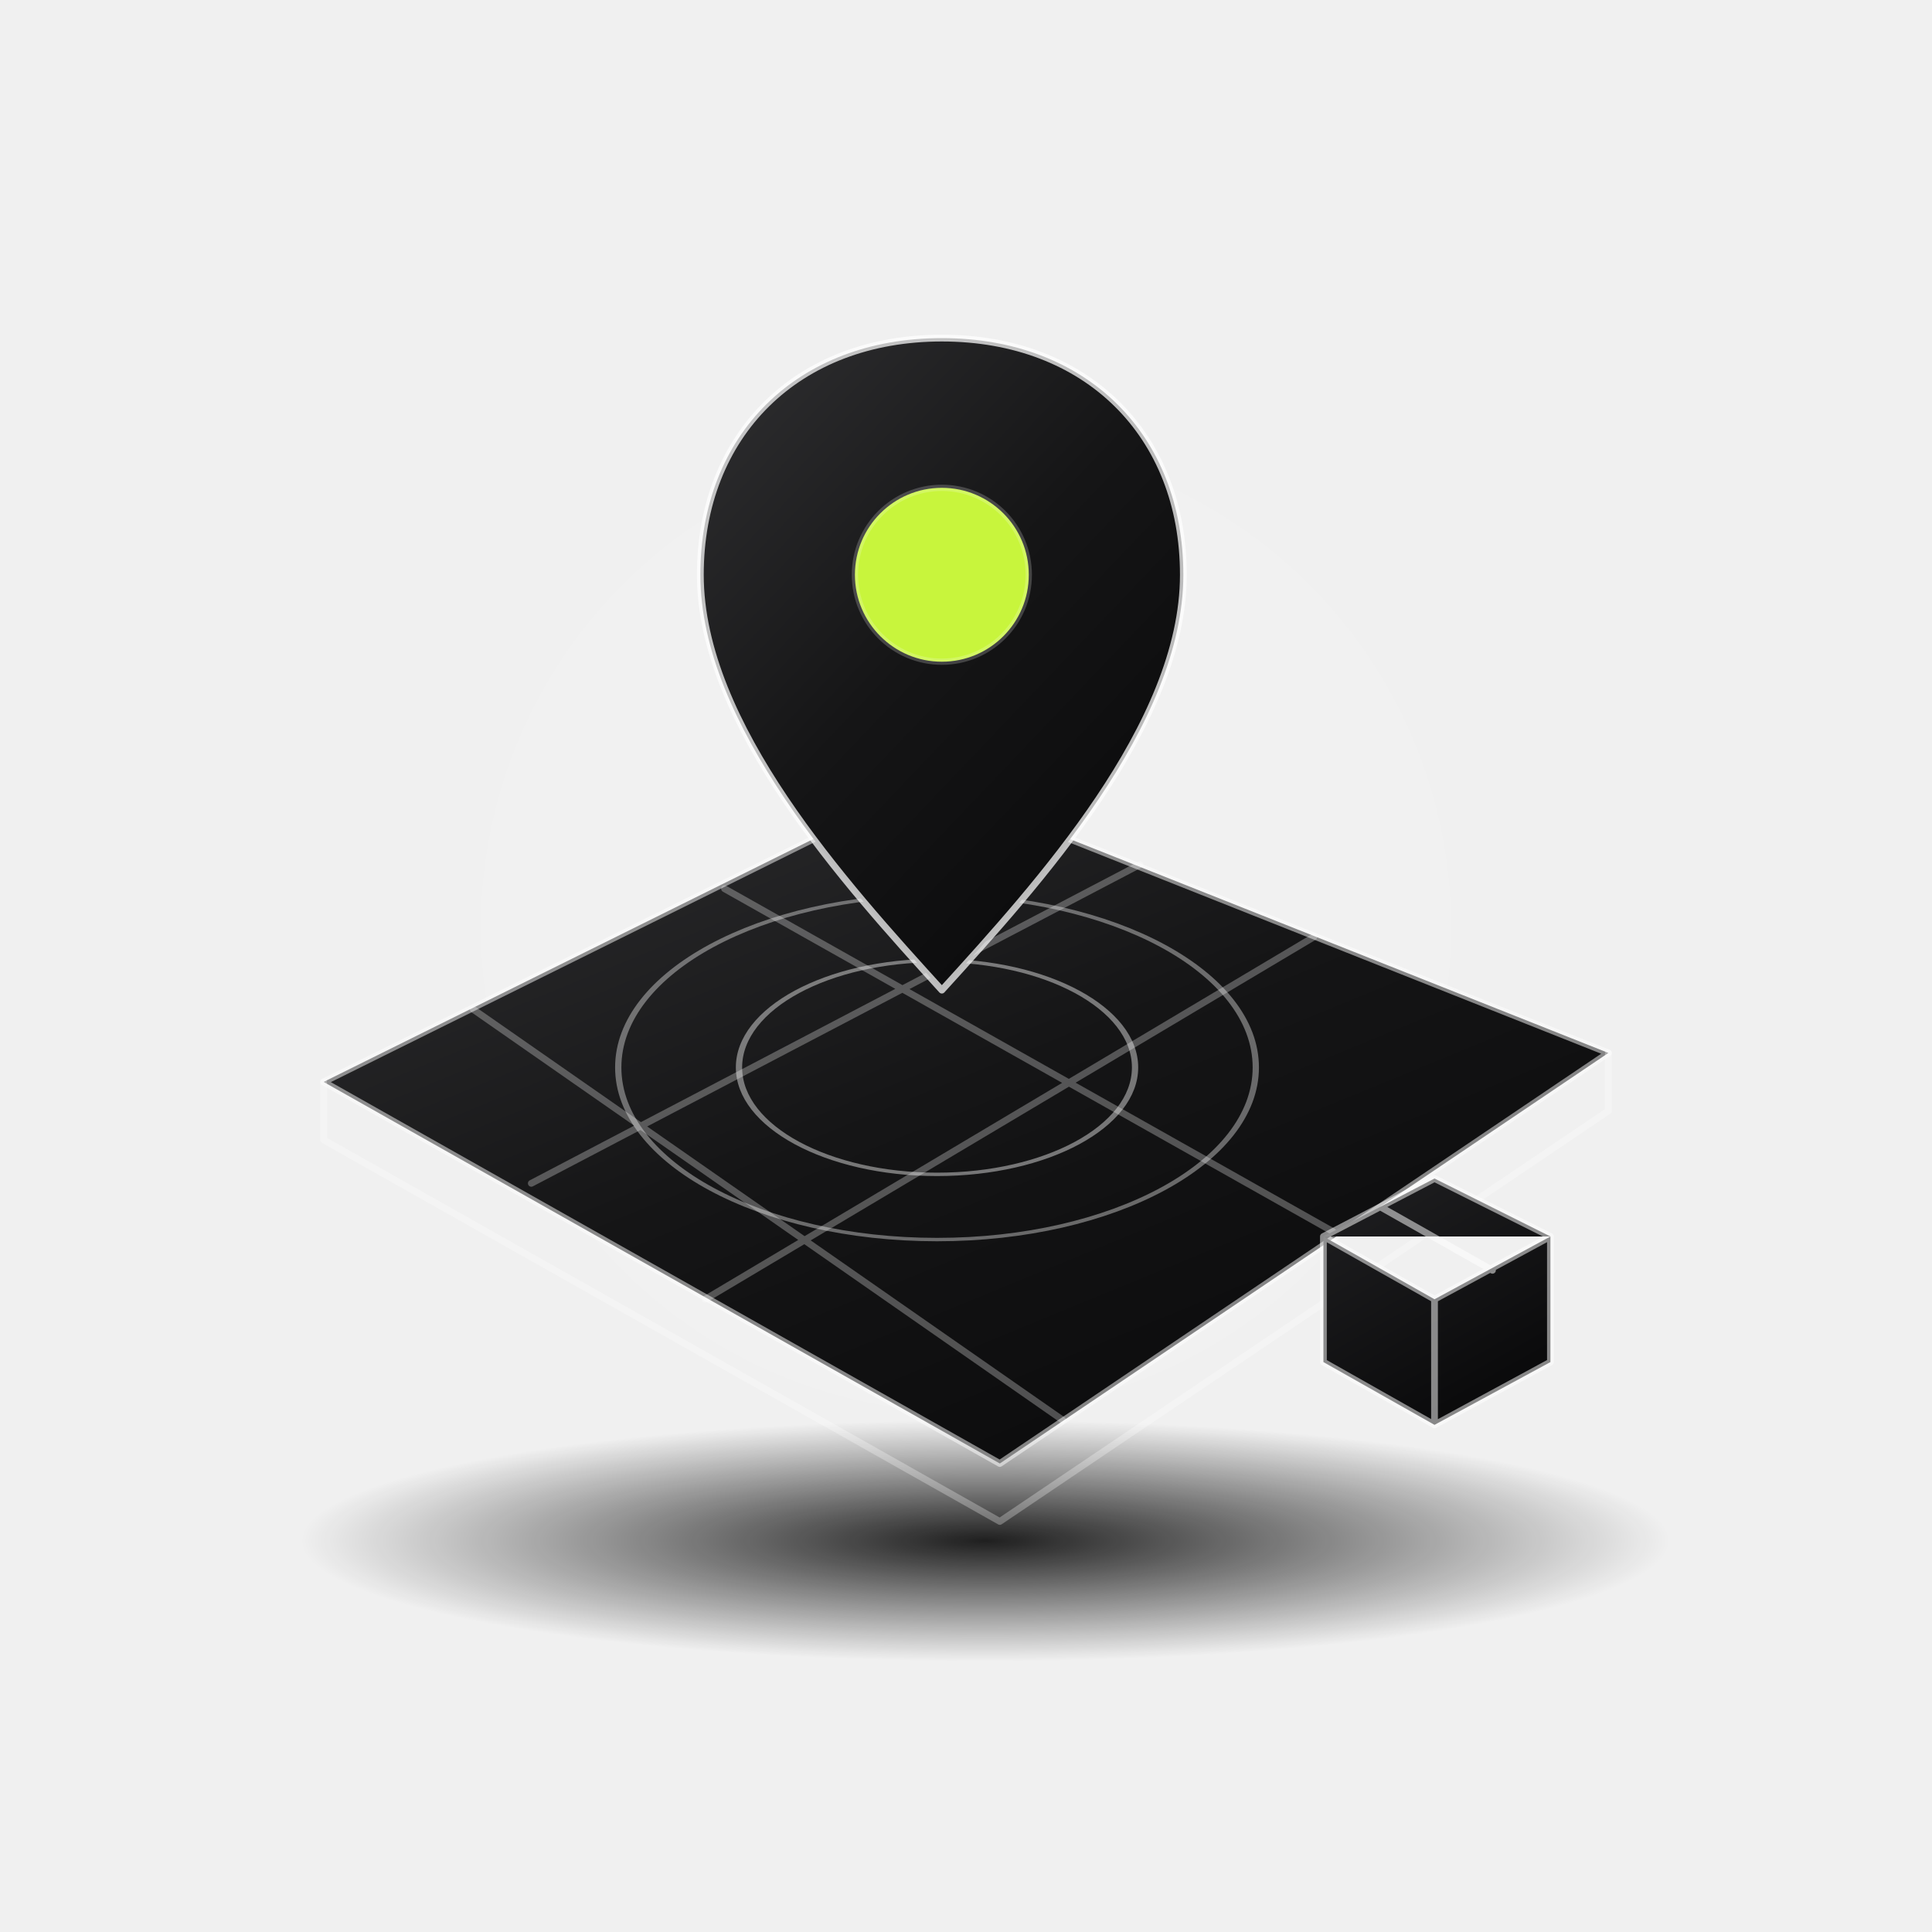
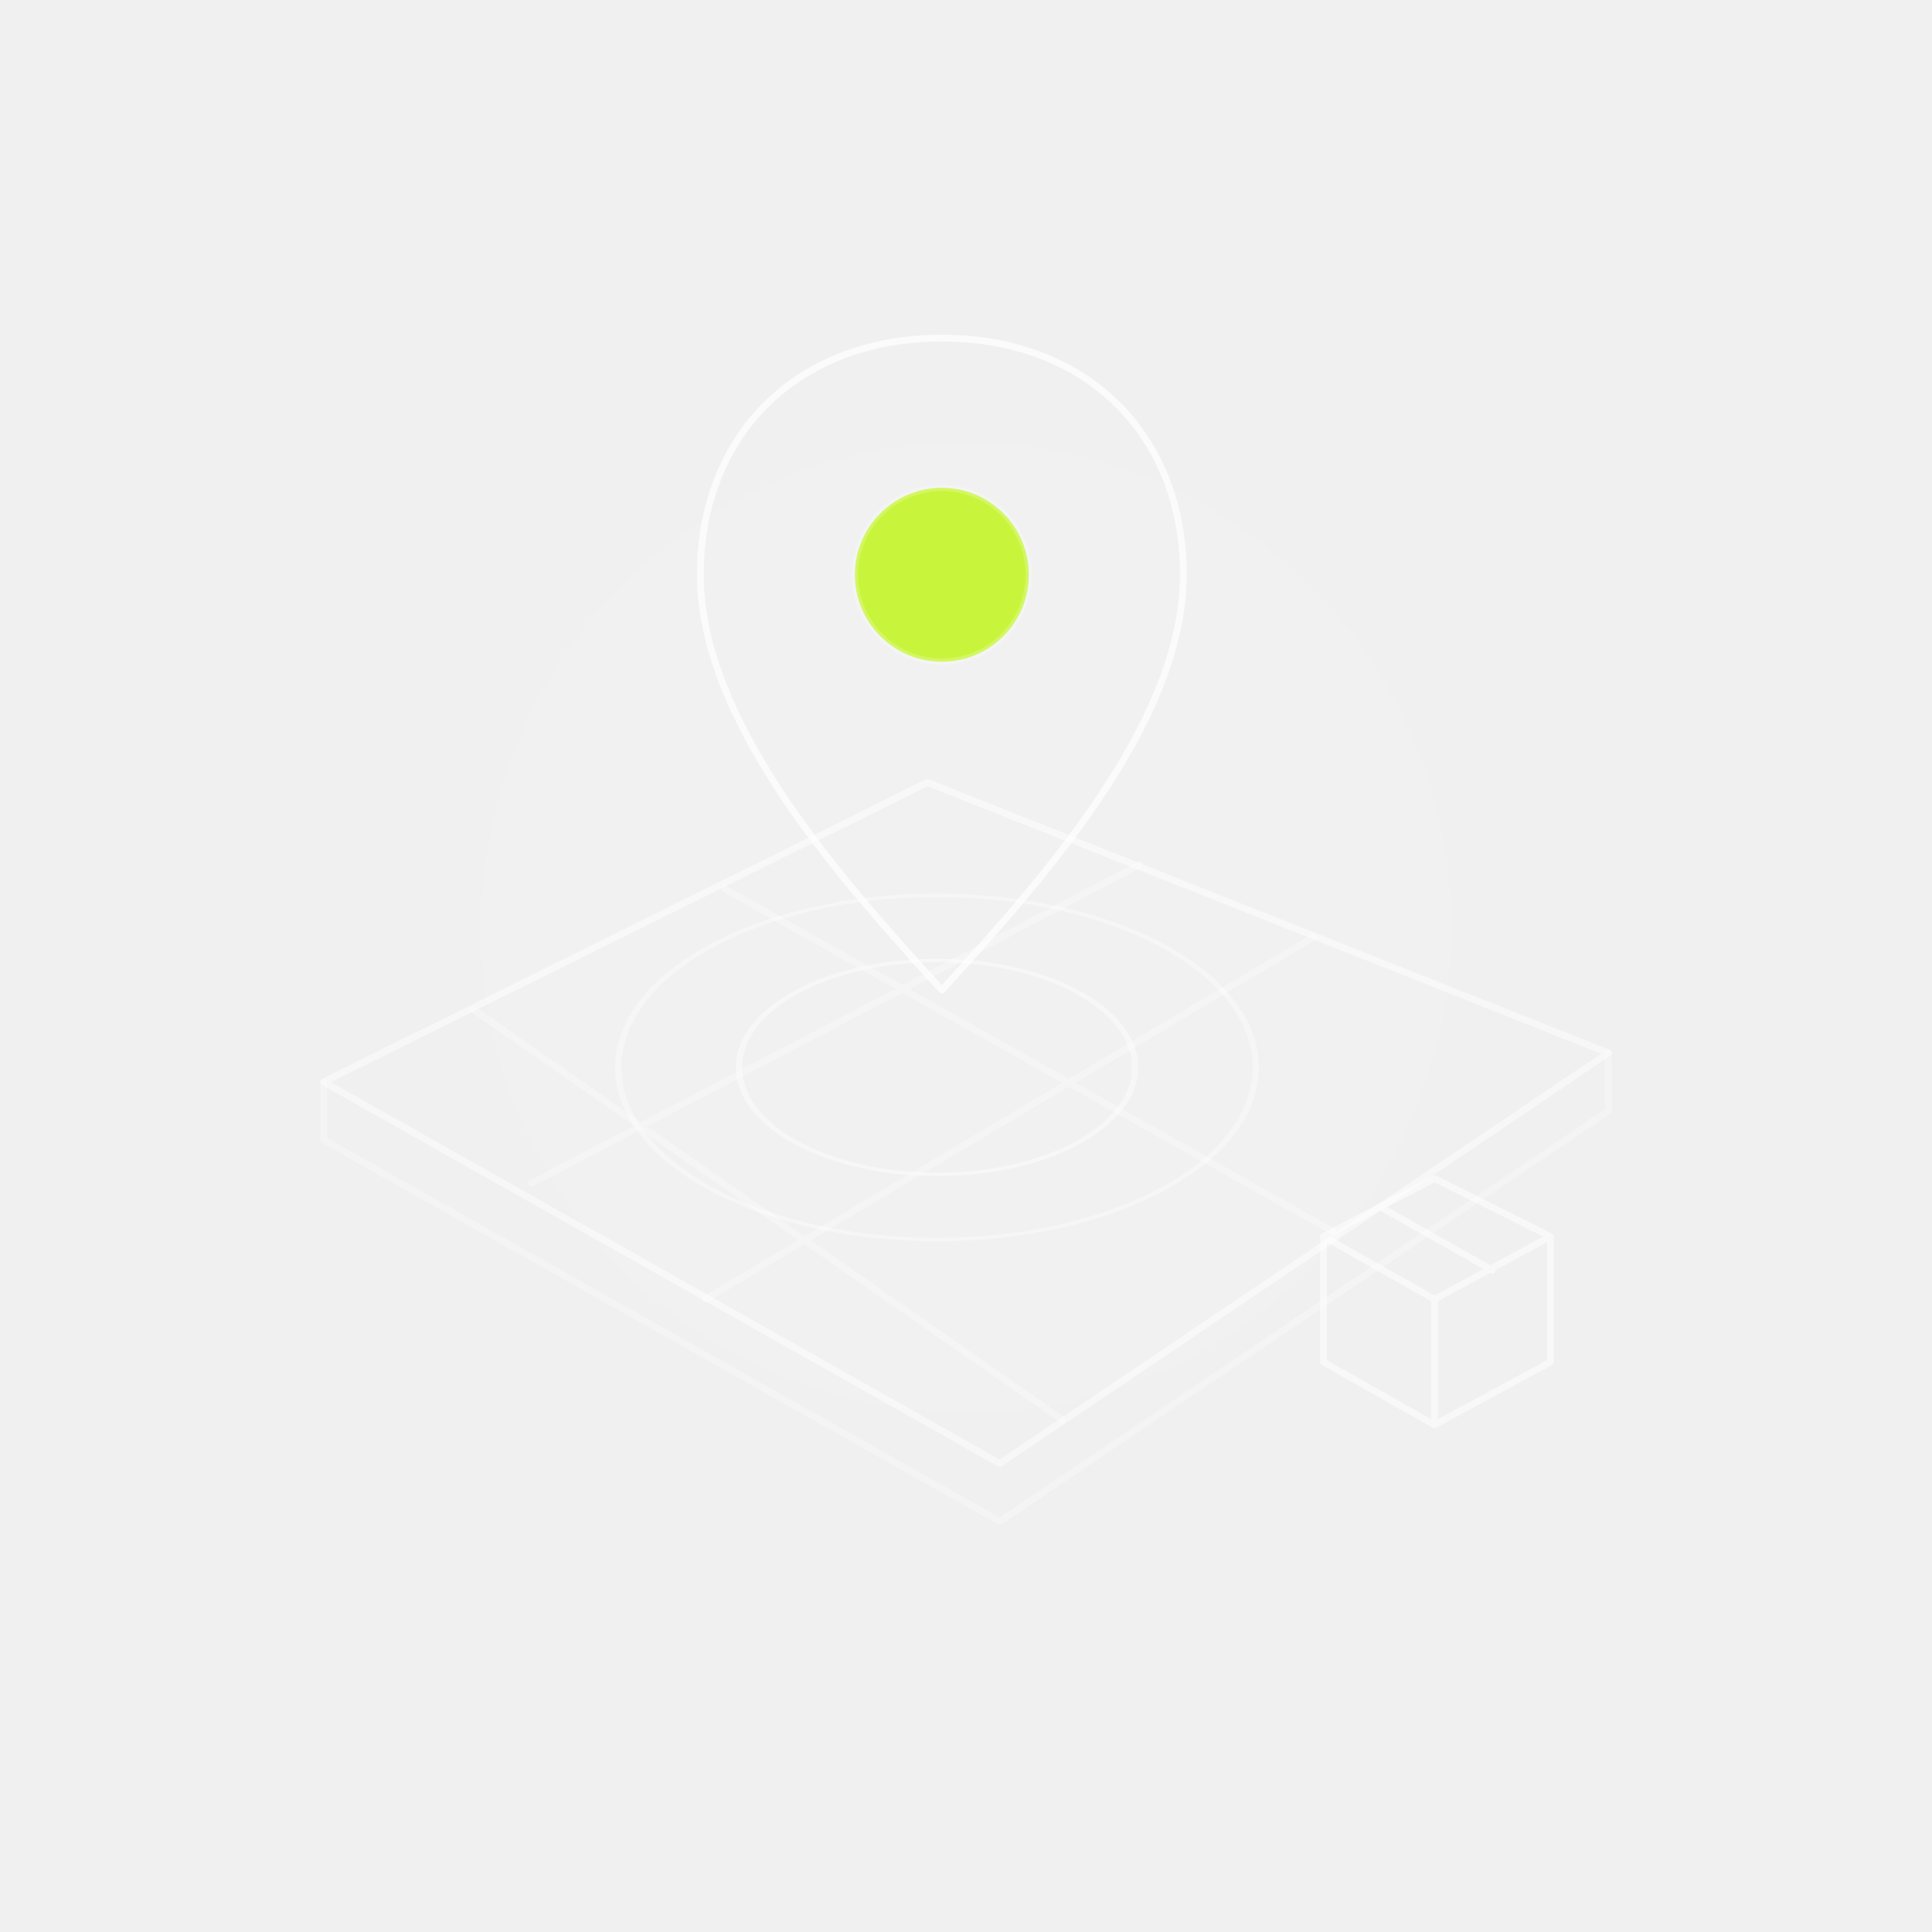
<svg xmlns="http://www.w3.org/2000/svg" viewBox="0 0 400 400" stroke-linejoin="round" stroke-linecap="round">
  <defs>
    <linearGradient id="face" x2="0.78" y2="1">
      <stop stop-color="#303032" />
      <stop offset=".52" stop-color="#151516" />
      <stop offset="1" stop-color="#0A0A0B" />
    </linearGradient>
    <linearGradient id="edge" x2=".52" y2="1">
      <stop stop-color="#202022" />
      <stop offset="1" stop-color="#0A0A0B" />
    </linearGradient>
    <radialGradient id="glow">
      <stop stop-color="#fff" stop-opacity=".075" />
      <stop offset="1" stop-color="#fff" stop-opacity="0" />
    </radialGradient>
    <radialGradient id="shadow">
      <stop stop-color="#000" stop-opacity=".87" />
      <stop offset="1" stop-color="#000" stop-opacity="0" />
    </radialGradient>
  </defs>
  <style>
@keyframes f{0%,100%{transform:translateY(0)}50%{transform:translateY(-7px)}}
@keyframes sh{0%,100%{transform:scale(1);opacity:1}50%{transform:scale(.9);opacity:.75}}
@keyframes pulse{0%,100%{transform:scale(1)}50%{transform:scale(1.14)}}
@keyframes blink{50%{opacity:0}}
@keyframes spin{to{transform:rotate(360deg)}}
@keyframes dash{to{stroke-dashoffset:-28}}
@keyframes draw{0%{stroke-dashoffset:1}30%,80%{stroke-dashoffset:0}100%{stroke-dashoffset:-1}}
.f{animation:f 6s ease-in-out infinite}
.f2{animation:f 6s ease-in-out -3s infinite}
.sh{transform-box:fill-box;transform-origin:center;animation:sh 6s ease-in-out infinite}
.pulse{transform-box:fill-box;transform-origin:center;animation:pulse 2.6s ease-in-out infinite}
.ring{transform-origin:0 0;animation:ring 3.2s ease-out infinite}.r2{animation-delay:-1.6s}@keyframes ring{0%{transform:scale(.45);opacity:1}100%{transform:scale(1.35);opacity:0}}.drop{animation:drop 3.2s cubic-bezier(.3,0,.3,1) infinite}@keyframes drop{0%,100%{transform:translateY(0)}40%{transform:translateY(-12px)}55%{transform:translateY(2px)}65%{transform:translateY(0)}}@media (prefers-reduced-motion:reduce){*{animation:none!important}.rm-hide{display:none}}</style>
  <circle cx="200" cy="192" r="179" fill="url(#glow)" />
-   <ellipse class="sh" cx="204" cy="319" rx="143" ry="25" fill="url(#shadow)" />
-   <path d="M67 224L192 162L333 218L207 303Z" fill="url(#face)" stroke="#ffffff" stroke-opacity="0.49" stroke-width="1.4" />
+   <path d="M67 224L192 162L333 218L207 303Z" fill="#ffffff" fill-opacity="0.03" stroke="#ffffff" stroke-opacity="0.49" stroke-width="1.4" />
  <path d="M67 224v12l140 79 126-85v-12M110 245l126-66M146 269l126-75M220 294L98 209M276 255L150 184" fill="none" stroke="#ffffff" stroke-opacity="0.28" stroke-width="1.4" />
  <g transform="translate(194 221) scale(1 .54)">
    <circle class="ring" cx="0" cy="0" r="66" fill="none" stroke="#ffffff" stroke-opacity="0.37" stroke-width="1.3" />
    <circle class="ring r2" cx="0" cy="0" r="41" fill="none" stroke="#ffffff" stroke-opacity="0.42" stroke-width="1.3" />
  </g>
  <g class="drop">
-     <path d="M195 70C165 70 145 90 145 119C145 150 175 183 195 205C215 183 245 150 245 119C245 90 225 70 195 70Z" fill="url(#face)" stroke="#ffffff" stroke-opacity="0.72" stroke-width="1.4" />
+     <path d="M195 70C165 70 145 90 145 119C145 150 175 183 195 205C215 183 245 150 245 119C245 90 225 70 195 70Z" fill="#ffffff" fill-opacity="0.03" stroke="#ffffff" stroke-opacity="0.72" stroke-width="1.4" />
    <circle cx="195" cy="119" r="18" fill="#C8F53C" stroke="#ffffff" stroke-opacity="0.2" stroke-width="1.3" />
  </g>
  <g class="f2">
-     <path d="M274 256l23-12 24 12v26l-24 13-23-13zM274 256l23 13 24-13m-24 13v26m-11-45 23 13" fill="url(#edge)" stroke="#ffffff" stroke-opacity="0.51" stroke-width="1.4" />
+     <path d="M274 256l23-12 24 12v26l-24 13-23-13zM274 256l23 13 24-13m-24 13v26m-11-45 23 13" fill="none" stroke="#ffffff" stroke-opacity="0.51" stroke-width="1.4" />
  </g>
</svg>
